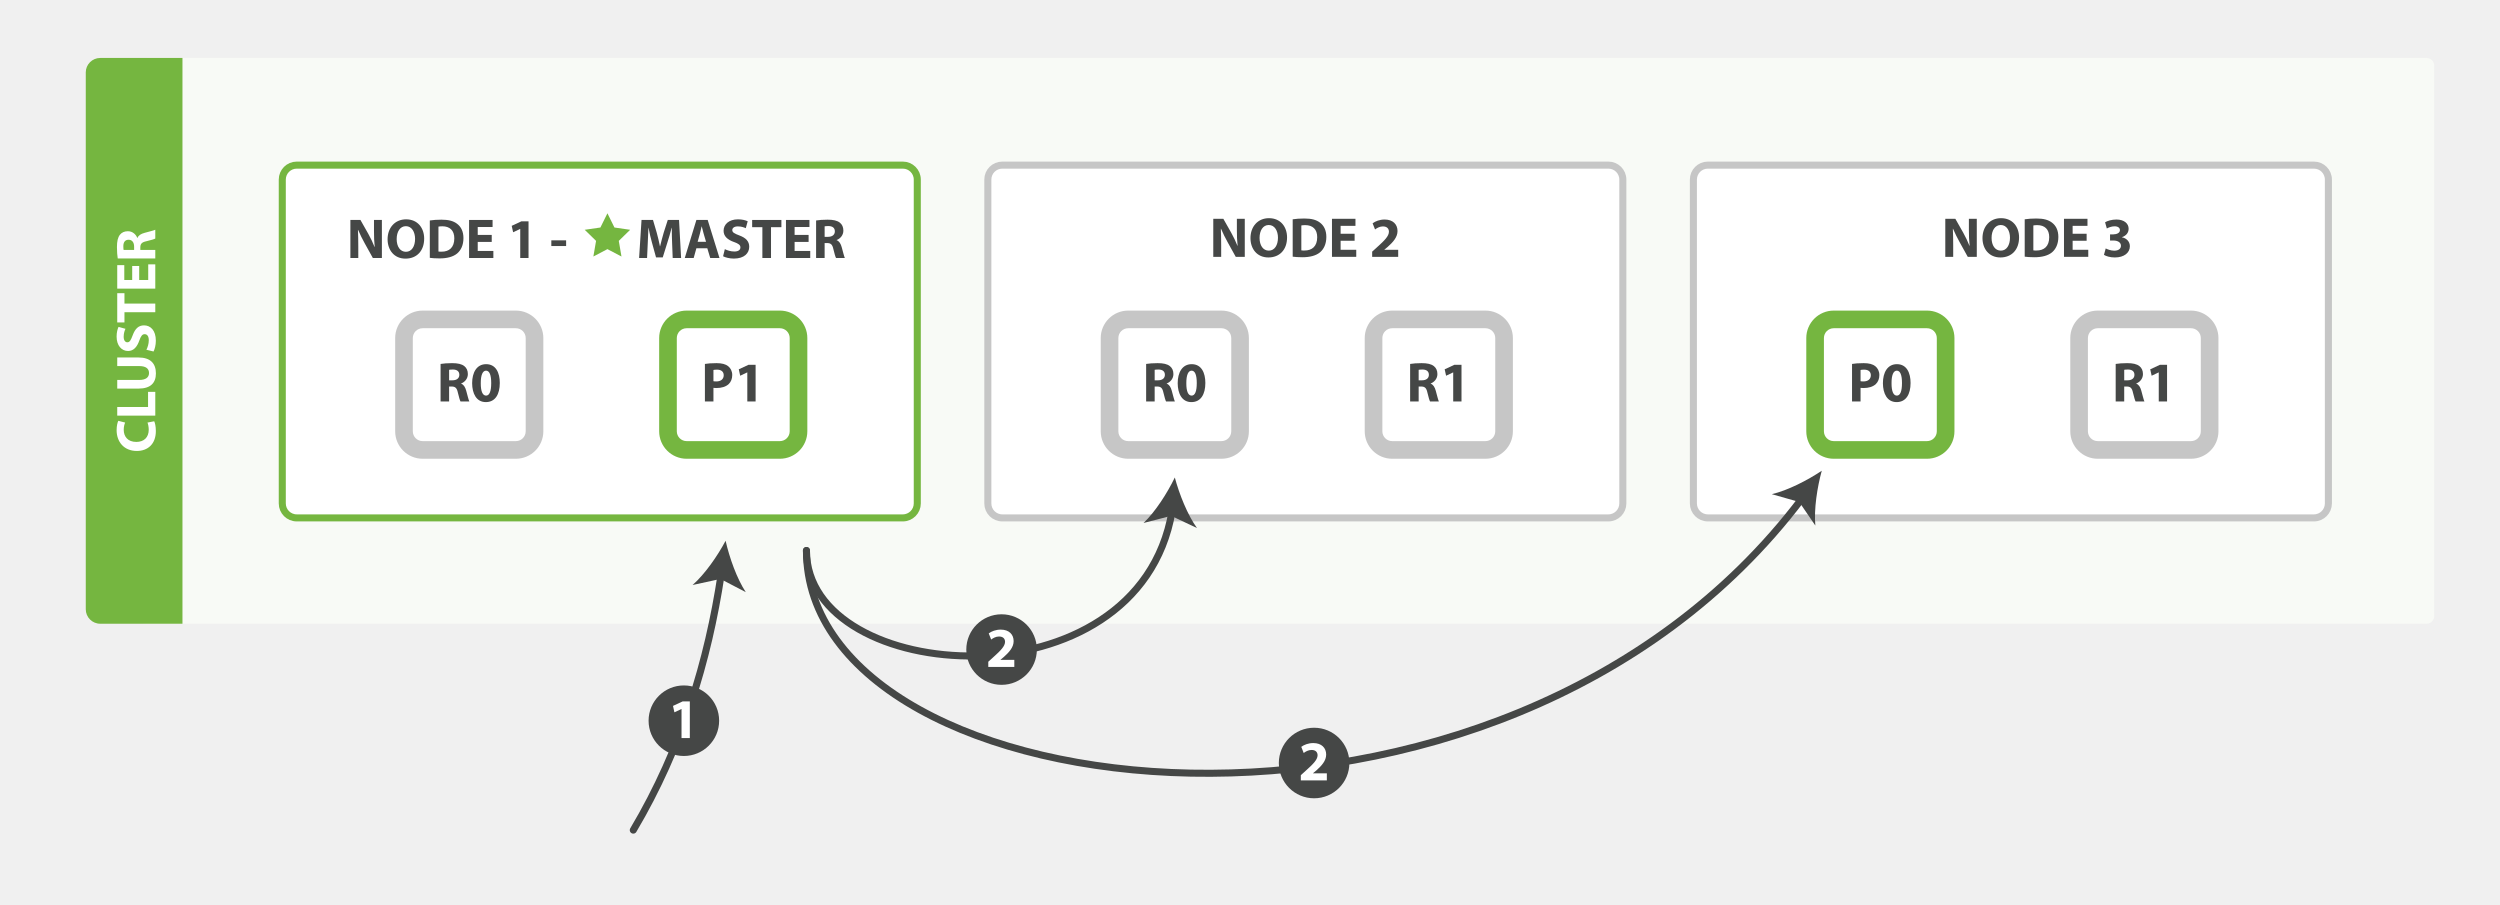
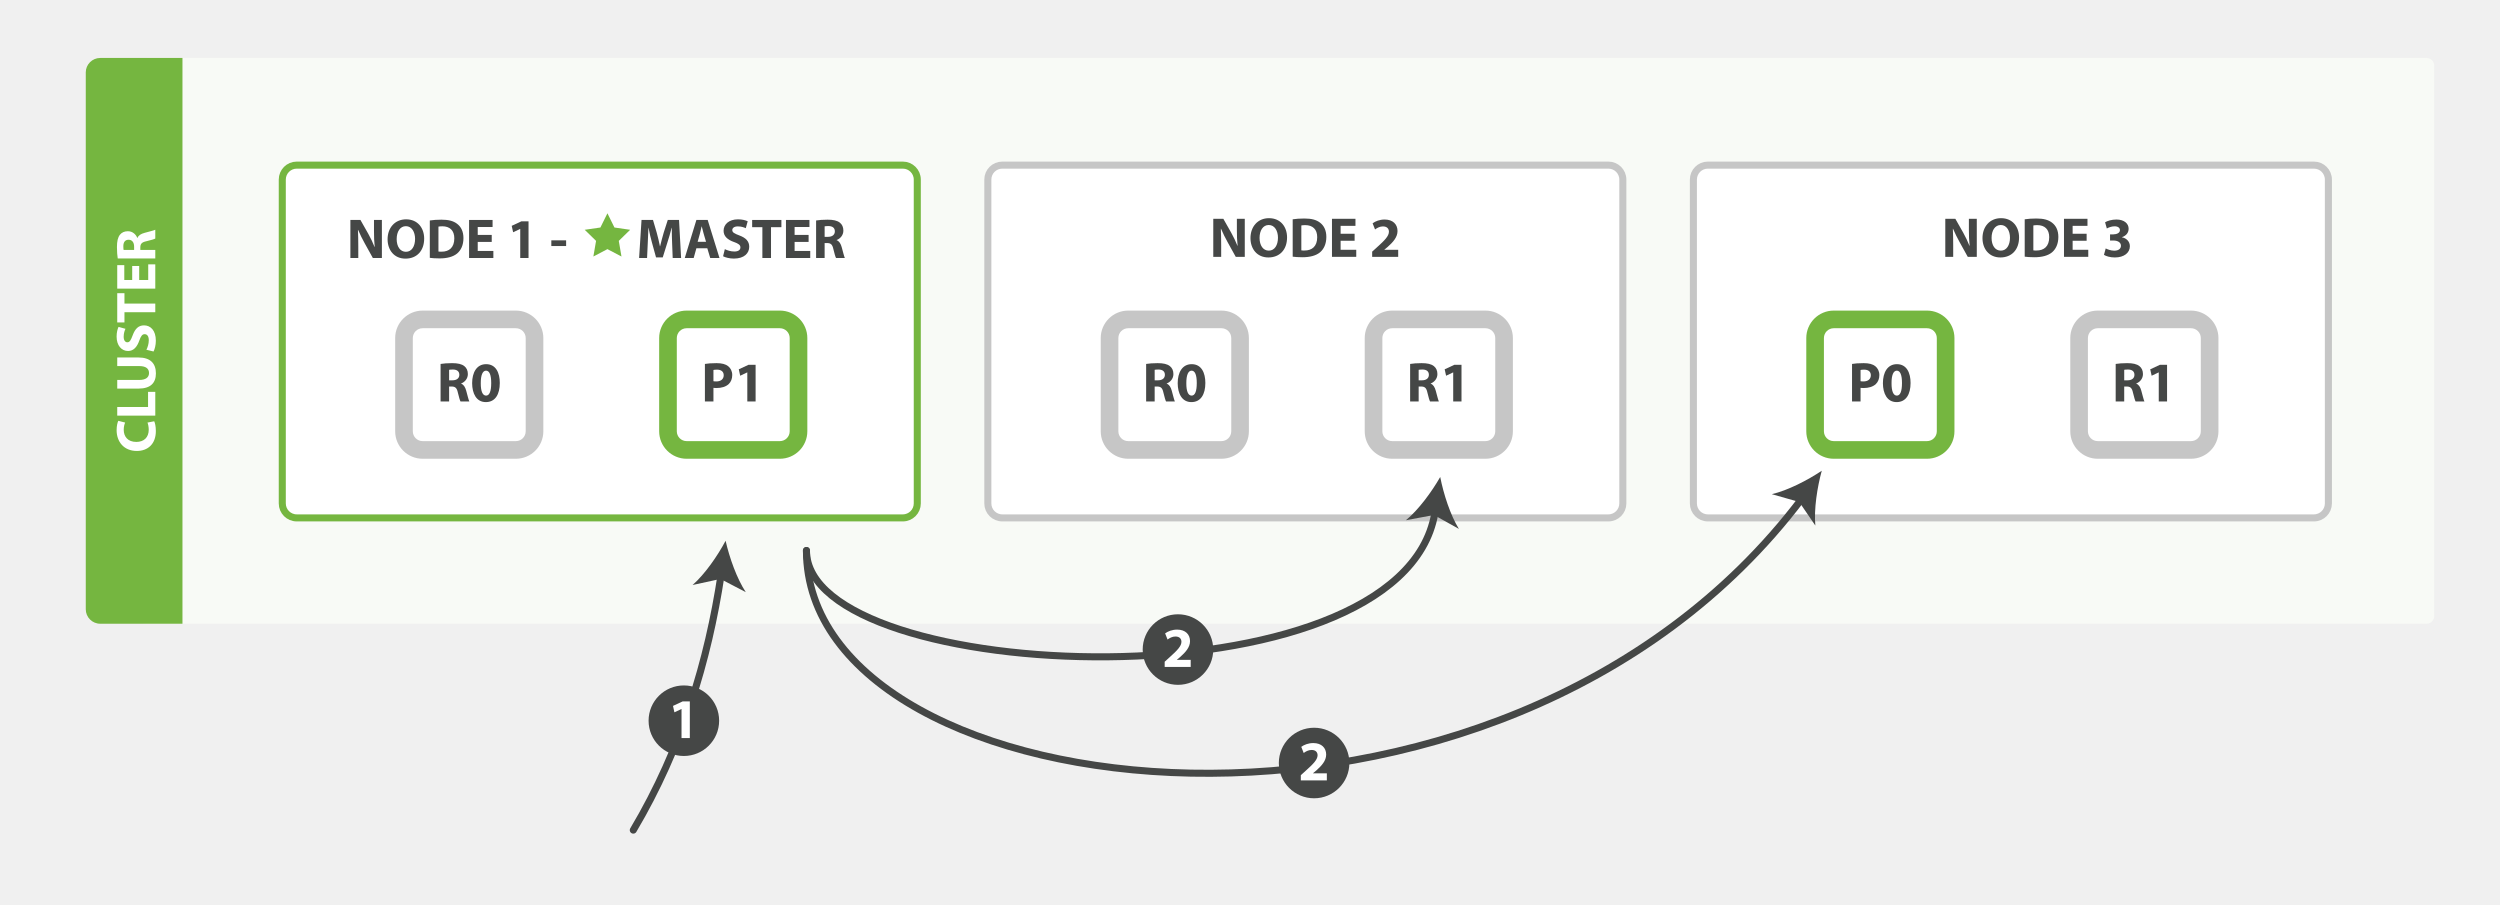
<svg xmlns="http://www.w3.org/2000/svg" version="1.1" x="0px" y="0px" viewBox="0 0 566.929 205.03" enable-background="new 0 0 566.929 255.026" xml:space="preserve" id="svg3753" width="100%" height="100%">
  <defs id="defs3965" />
  <g id="Layer_2" display="none" style="display:none" transform="translate(0,-49.996)">
    <path display="inline" d="M 41.378,191.282 H 22.729 c -1.811,0 -3.28,-1.468 -3.28,-3.28 V 66.262 c 0,-1.811 1.468,-3.28 3.28,-3.28 h 18.649 v 128.3 z" id="path3756" style="fill:#75b640;display:inline" />
  </g>
  <g id="Layer_1" transform="translate(0,-49.996)">
    <path d="M 550.274,191.44 H 33.293 c -1.811,0 -3.28,-1.468 -3.28,-3.28 V 66.42 c 0,-1.811 1.468,-3.28 3.28,-3.28 h 516.981 c 0.961,0 1.74,0.779 1.74,1.74 V 189.7 c -10e-4,0.961 -0.78,1.74 -1.74,1.74 z" id="path3759" style="fill:#f8faf6" />
    <path stroke-miterlimit="10" d="M 204.734,167.44 H 67.293 c -1.811,0 -3.28,-1.468 -3.28,-3.28 V 90.72 c 0,-1.811 1.468,-3.28 3.28,-3.28 h 137.441 c 1.811,0 3.28,1.468 3.28,3.28 v 73.441 c -0.001,1.811 -1.469,3.279 -3.28,3.279 z" id="path3761" style="fill:#ffffff;stroke:#75b640;stroke-width:1.6;stroke-miterlimit:10" />
    <path stroke-miterlimit="10" d="M 364.734,167.44 H 227.293 c -1.811,0 -3.28,-1.468 -3.28,-3.28 V 90.72 c 0,-1.811 1.468,-3.28 3.28,-3.28 h 137.441 c 1.811,0 3.28,1.468 3.28,3.28 v 73.441 c -0.001,1.811 -1.469,3.279 -3.28,3.279 z" id="path3763" style="fill:#ffffff;stroke:#c6c6c6;stroke-width:1.6;stroke-miterlimit:10" />
    <path stroke-miterlimit="10" d="M 524.734,167.44 H 387.293 c -1.811,0 -3.28,-1.468 -3.28,-3.28 V 90.72 c 0,-1.811 1.468,-3.28 3.28,-3.28 h 137.441 c 1.811,0 3.28,1.468 3.28,3.28 v 73.441 c -10e-4,1.811 -1.469,3.279 -3.28,3.279 z" id="path3765" style="fill:#ffffff;stroke:#c6c6c6;stroke-width:1.6;stroke-miterlimit:10" />
    <g id="g3767">
      <path d="m 95.839,152.029 c -2.33,0 -4.226,-1.896 -4.226,-4.226 v -21.147 c 0,-2.33 1.896,-4.226 4.226,-4.226 h 21.148 c 2.33,0 4.226,1.896 4.226,4.226 v 21.147 c 0,2.33 -1.896,4.226 -4.226,4.226 H 95.839 z" id="path3769" style="fill:#ffffff" />
      <g id="g3771">
        <path d="m 116.987,124.429 c 1.229,0 2.226,0.997 2.226,2.226 v 21.148 c 0,1.229 -0.997,2.226 -2.226,2.226 H 95.84 c -1.229,0 -2.226,-0.997 -2.226,-2.226 v -21.148 c 0,-1.229 0.997,-2.226 2.226,-2.226 h 21.147 m 0,-4 H 95.84 c -3.433,0 -6.226,2.793 -6.226,6.226 v 21.148 c 0,3.433 2.793,6.226 6.226,6.226 h 21.148 c 3.433,0 6.226,-2.793 6.226,-6.226 v -21.148 c -0.001,-3.433 -2.794,-6.226 -6.227,-6.226 l 0,0 z" id="path3773" style="fill:#c6c6c6" />
      </g>
    </g>
    <g id="g3775">
      <path d="m 155.706,152.029 c -2.33,0 -4.226,-1.896 -4.226,-4.226 v -21.147 c 0,-2.33 1.896,-4.226 4.226,-4.226 h 21.148 c 2.33,0 4.226,1.896 4.226,4.226 v 21.147 c 0,2.33 -1.896,4.226 -4.226,4.226 h -21.148 z" id="path3777" style="fill:#ffffff" />
      <g id="g3779">
        <path d="m 176.854,124.429 c 1.229,0 2.226,0.997 2.226,2.226 v 21.148 c 0,1.229 -0.997,2.226 -2.226,2.226 h -21.148 c -1.229,0 -2.226,-0.997 -2.226,-2.226 v -21.148 c 0,-1.229 0.997,-2.226 2.226,-2.226 h 21.148 m 0,-4 h -21.148 c -3.433,0 -6.226,2.793 -6.226,6.226 v 21.148 c 0,3.433 2.793,6.226 6.226,6.226 h 21.148 c 3.433,0 6.226,-2.793 6.226,-6.226 v -21.148 c 0,-3.433 -2.793,-6.226 -6.226,-6.226 l 0,0 z" id="path3781" style="fill:#75b640" />
      </g>
    </g>
    <g id="g3783">
      <path d="m 255.84,152.029 c -2.33,0 -4.227,-1.896 -4.227,-4.226 v -21.147 c 0,-2.33 1.896,-4.226 4.227,-4.226 h 21.147 c 2.33,0 4.227,1.896 4.227,4.226 v 21.147 c 0,2.33 -1.896,4.226 -4.227,4.226 H 255.84 z" id="path3785" style="fill:#ffffff" />
      <g id="g3787">
        <path d="m 276.987,124.429 c 1.229,0 2.226,0.997 2.226,2.226 v 21.148 c 0,1.229 -0.997,2.226 -2.226,2.226 H 255.84 c -1.229,0 -2.226,-0.997 -2.226,-2.226 v -21.148 c 0,-1.229 0.997,-2.226 2.226,-2.226 h 21.147 m 0,-4 H 255.84 c -3.433,0 -6.226,2.793 -6.226,6.226 v 21.148 c 0,3.433 2.793,6.226 6.226,6.226 h 21.148 c 3.433,0 6.226,-2.793 6.226,-6.226 v -21.148 c -10e-4,-3.433 -2.794,-6.226 -6.227,-6.226 l 0,0 z" id="path3789" style="fill:#c6c6c6" />
      </g>
    </g>
    <g id="g3791">
      <path d="m 315.706,152.029 c -2.33,0 -4.226,-1.896 -4.226,-4.226 v -21.147 c 0,-2.33 1.896,-4.226 4.226,-4.226 h 21.148 c 2.33,0 4.226,1.896 4.226,4.226 v 21.147 c 0,2.33 -1.896,4.226 -4.226,4.226 h -21.148 z" id="path3793" style="fill:#ffffff" />
      <path d="m 336.854,124.429 c 1.229,0 2.226,0.997 2.226,2.226 v 21.148 c 0,1.229 -0.997,2.226 -2.226,2.226 h -21.148 c -1.229,0 -2.226,-0.997 -2.226,-2.226 v -21.148 c 0,-1.229 0.997,-2.226 2.226,-2.226 h 21.148 m 0,-4 h -21.148 c -3.433,0 -6.226,2.793 -6.226,6.226 v 21.148 c 0,3.433 2.793,6.226 6.226,6.226 h 21.148 c 3.433,0 6.226,-2.793 6.226,-6.226 v -21.148 c 0,-3.433 -2.793,-6.226 -6.226,-6.226 l 0,0 z" id="path3795" style="fill:#c6c6c6" />
    </g>
    <g id="g3797">
      <path d="m 415.84,152.029 c -2.33,0 -4.227,-1.896 -4.227,-4.226 v -21.147 c 0,-2.33 1.896,-4.226 4.227,-4.226 h 21.147 c 2.33,0 4.227,1.896 4.227,4.226 v 21.147 c 0,2.33 -1.896,4.226 -4.227,4.226 H 415.84 z" id="path3799" style="fill:#ffffff" />
      <path d="m 436.987,124.429 c 1.229,0 2.226,0.997 2.226,2.226 v 21.148 c 0,1.229 -0.997,2.226 -2.226,2.226 H 415.84 c -1.229,0 -2.226,-0.997 -2.226,-2.226 v -21.148 c 0,-1.229 0.997,-2.226 2.226,-2.226 h 21.147 m 0,-4 H 415.84 c -3.433,0 -6.226,2.793 -6.226,6.226 v 21.148 c 0,3.433 2.793,6.226 6.226,6.226 h 21.148 c 3.433,0 6.226,-2.793 6.226,-6.226 v -21.148 c -10e-4,-3.433 -2.794,-6.226 -6.227,-6.226 l 0,0 z" id="path3801" style="fill:#75b640" />
    </g>
    <g id="g3803">
      <path d="m 475.706,152.029 c -2.33,0 -4.226,-1.896 -4.226,-4.226 v -21.147 c 0,-2.33 1.896,-4.226 4.226,-4.226 h 21.148 c 2.33,0 4.226,1.896 4.226,4.226 v 21.147 c 0,2.33 -1.896,4.226 -4.226,4.226 h -21.148 z" id="path3805" style="fill:#ffffff" />
      <path d="m 496.854,124.429 c 1.229,0 2.226,0.997 2.226,2.226 v 21.148 c 0,1.229 -0.997,2.226 -2.226,2.226 h -21.148 c -1.229,0 -2.226,-0.997 -2.226,-2.226 v -21.148 c 0,-1.229 0.997,-2.226 2.226,-2.226 h 21.148 m 0,-4 h -21.148 c -3.433,0 -6.226,2.793 -6.226,6.226 v 21.148 c 0,3.433 2.793,6.226 6.226,6.226 h 21.148 c 3.433,0 6.226,-2.793 6.226,-6.226 v -21.148 c 0,-3.433 -2.793,-6.226 -6.226,-6.226 l 0,0 z" id="path3807" style="fill:#c6c6c6" />
    </g>
    <g id="g3809">
      <path d="m 275.137,108.24 v -8.628 h 2.279 l 1.792,3.162 c 0.512,0.909 1.024,1.984 1.408,2.957 h 0.038 c -0.128,-1.139 -0.166,-2.304 -0.166,-3.597 v -2.522 h 1.792 v 8.628 h -2.048 l -1.844,-3.329 c -0.512,-0.922 -1.075,-2.036 -1.498,-3.047 l -0.038,0.013 c 0.051,1.14 0.077,2.356 0.077,3.764 v 2.599 h -1.792 z" id="path3811" style="fill:#454746" />
      <path d="m 291.868,103.836 c 0,2.829 -1.716,4.544 -4.237,4.544 -2.561,0 -4.059,-1.933 -4.059,-4.391 0,-2.586 1.651,-4.519 4.199,-4.519 2.65,0.001 4.097,1.985 4.097,4.366 z m -6.235,0.116 c 0,1.69 0.794,2.88 2.1,2.88 1.319,0 2.074,-1.255 2.074,-2.932 0,-1.549 -0.742,-2.88 -2.087,-2.88 -1.319,0 -2.087,1.254 -2.087,2.932 z" id="path3813" style="fill:#454746" />
      <path d="m 293.146,99.727 c 0.717,-0.115 1.651,-0.18 2.638,-0.18 1.639,0 2.701,0.294 3.533,0.922 0.896,0.666 1.459,1.729 1.459,3.252 0,1.651 -0.602,2.791 -1.434,3.495 -0.909,0.755 -2.291,1.114 -3.981,1.114 -1.012,0 -1.729,-0.064 -2.215,-0.128 v -8.475 z m 1.959,7.041 c 0.166,0.039 0.436,0.039 0.679,0.039 1.767,0.013 2.919,-0.96 2.919,-3.021 0.013,-1.792 -1.037,-2.74 -2.715,-2.74 -0.435,0 -0.717,0.039 -0.883,0.077 v 5.645 z" id="path3815" style="fill:#454746" />
      <path d="m 307.188,104.592 h -3.175 v 2.048 h 3.546 v 1.6 h -5.505 v -8.628 h 5.326 v 1.6 h -3.367 v 1.792 h 3.175 v 1.588 z" id="path3817" style="fill:#454746" />
      <path d="m 311.169,108.24 v -1.178 l 1.075,-0.973 c 1.817,-1.626 2.701,-2.56 2.727,-3.533 0,-0.679 -0.409,-1.216 -1.37,-1.216 -0.717,0 -1.344,0.358 -1.779,0.691 l -0.551,-1.396 c 0.628,-0.474 1.601,-0.858 2.728,-0.858 1.882,0 2.919,1.101 2.919,2.612 0,1.396 -1.012,2.509 -2.215,3.584 l -0.769,0.64 v 0.026 h 3.137 v 1.6 h -5.902 z" id="path3819" style="fill:#454746" />
    </g>
    <g id="g3821">
      <path d="m 441.137,108.24 v -8.628 h 2.279 l 1.792,3.162 c 0.512,0.909 1.024,1.984 1.408,2.957 h 0.038 c -0.128,-1.139 -0.166,-2.304 -0.166,-3.597 v -2.522 h 1.792 v 8.628 h -2.048 l -1.844,-3.329 c -0.512,-0.922 -1.075,-2.036 -1.498,-3.047 l -0.038,0.013 c 0.051,1.14 0.077,2.356 0.077,3.764 v 2.599 h -1.792 z" id="path3823" style="fill:#454746" />
      <path d="m 457.868,103.836 c 0,2.829 -1.716,4.544 -4.237,4.544 -2.561,0 -4.059,-1.933 -4.059,-4.391 0,-2.586 1.651,-4.519 4.199,-4.519 2.65,0.001 4.097,1.985 4.097,4.366 z m -6.235,0.116 c 0,1.69 0.794,2.88 2.1,2.88 1.319,0 2.074,-1.255 2.074,-2.932 0,-1.549 -0.742,-2.88 -2.087,-2.88 -1.319,0 -2.087,1.254 -2.087,2.932 z" id="path3825" style="fill:#454746" />
      <path d="m 459.146,99.727 c 0.717,-0.115 1.651,-0.18 2.638,-0.18 1.639,0 2.701,0.294 3.533,0.922 0.896,0.666 1.459,1.729 1.459,3.252 0,1.651 -0.602,2.791 -1.434,3.495 -0.909,0.755 -2.291,1.114 -3.981,1.114 -1.012,0 -1.729,-0.064 -2.215,-0.128 v -8.475 z m 1.959,7.041 c 0.166,0.039 0.436,0.039 0.679,0.039 1.767,0.013 2.919,-0.96 2.919,-3.021 0.013,-1.792 -1.037,-2.74 -2.715,-2.74 -0.435,0 -0.717,0.039 -0.883,0.077 v 5.645 z" id="path3827" style="fill:#454746" />
      <path d="m 473.188,104.592 h -3.175 v 2.048 h 3.546 v 1.6 h -5.505 v -8.628 h 5.326 v 1.6 h -3.367 v 1.792 h 3.175 v 1.588 z" id="path3829" style="fill:#454746" />
      <path d="m 477.515,106.333 c 0.345,0.179 1.139,0.512 1.933,0.512 1.012,0 1.523,-0.486 1.523,-1.114 0,-0.819 -0.819,-1.19 -1.677,-1.19 H 478.5 v -1.396 h 0.755 c 0.653,-0.013 1.485,-0.256 1.485,-0.96 0,-0.5 -0.409,-0.871 -1.229,-0.871 -0.679,0 -1.396,0.294 -1.741,0.499 l -0.397,-1.408 c 0.5,-0.32 1.498,-0.627 2.573,-0.627 1.78,0 2.766,0.935 2.766,2.074 0,0.883 -0.499,1.575 -1.523,1.933 v 0.025 c 0.998,0.179 1.805,0.935 1.805,2.023 0,1.472 -1.293,2.547 -3.405,2.547 -1.075,0 -1.984,-0.281 -2.471,-0.589 l 0.397,-1.458 z" id="path3831" style="fill:#454746" />
    </g>
    <g id="g3833">
      <path d="m 99.912,132.527 c 0.628,-0.103 1.562,-0.18 2.599,-0.18 1.28,0 2.177,0.192 2.791,0.679 0.513,0.41 0.794,1.011 0.794,1.805 0,1.101 -0.781,1.856 -1.523,2.125 v 0.039 c 0.602,0.243 0.935,0.819 1.152,1.613 0.269,0.973 0.537,2.1 0.704,2.433 h -1.997 c -0.141,-0.243 -0.346,-0.947 -0.602,-2.01 -0.23,-1.076 -0.602,-1.37 -1.396,-1.383 h -0.589 v 3.393 h -1.934 v -8.514 z m 1.934,3.712 h 0.768 c 0.974,0 1.55,-0.486 1.55,-1.242 0,-0.794 -0.538,-1.191 -1.435,-1.204 -0.474,0 -0.742,0.039 -0.883,0.064 v 2.382 z" id="path3835" style="fill:#454746" />
      <path d="m 113.34,136.841 c 0,2.573 -1.037,4.34 -3.162,4.34 -2.15,0 -3.098,-1.933 -3.111,-4.289 0,-2.407 1.024,-4.314 3.176,-4.314 2.227,0 3.097,1.984 3.097,4.263 z m -4.315,0.051 c -0.013,1.908 0.448,2.816 1.204,2.816 0.755,0 1.164,-0.947 1.164,-2.842 0,-1.844 -0.396,-2.816 -1.178,-2.816 -0.716,0 -1.202,0.909 -1.19,2.842 z" id="path3837" style="fill:#454746" />
    </g>
    <g id="g3839">
      <path d="m 159.854,132.527 c 0.602,-0.103 1.447,-0.18 2.638,-0.18 1.203,0 2.061,0.23 2.637,0.691 0.551,0.436 0.922,1.152 0.922,1.997 0,0.845 -0.281,1.562 -0.794,2.048 -0.665,0.627 -1.651,0.909 -2.804,0.909 -0.256,0 -0.486,-0.013 -0.665,-0.039 v 3.085 h -1.934 v -8.511 z m 1.934,3.917 c 0.166,0.039 0.371,0.051 0.652,0.051 1.037,0 1.678,-0.525 1.678,-1.408 0,-0.793 -0.551,-1.267 -1.523,-1.267 -0.397,0 -0.666,0.038 -0.807,0.077 v 2.547 z" id="path3841" style="fill:#454746" />
      <path d="m 169.468,134.447 h -0.025 l -1.588,0.755 -0.32,-1.459 2.202,-1.024 h 1.613 v 8.321 h -1.882 v -6.593 z" id="path3843" style="fill:#454746" />
    </g>
    <g id="g3845">
      <path d="m 259.912,132.527 c 0.628,-0.103 1.562,-0.18 2.599,-0.18 1.28,0 2.177,0.192 2.791,0.679 0.513,0.41 0.794,1.011 0.794,1.805 0,1.101 -0.781,1.856 -1.523,2.125 v 0.039 c 0.602,0.243 0.935,0.819 1.152,1.613 0.269,0.973 0.537,2.1 0.704,2.433 h -1.997 c -0.141,-0.243 -0.346,-0.947 -0.602,-2.01 -0.23,-1.076 -0.602,-1.37 -1.396,-1.383 h -0.589 v 3.393 h -1.934 v -8.514 z m 1.934,3.712 h 0.768 c 0.974,0 1.55,-0.486 1.55,-1.242 0,-0.794 -0.538,-1.191 -1.435,-1.204 -0.474,0 -0.742,0.039 -0.883,0.064 v 2.382 z" id="path3847" style="fill:#454746" />
      <path d="m 273.34,136.841 c 0,2.573 -1.037,4.34 -3.162,4.34 -2.15,0 -3.098,-1.933 -3.111,-4.289 0,-2.407 1.024,-4.314 3.176,-4.314 2.227,0 3.097,1.984 3.097,4.263 z m -4.315,0.051 c -0.013,1.908 0.448,2.816 1.204,2.816 0.755,0 1.164,-0.947 1.164,-2.842 0,-1.844 -0.396,-2.816 -1.178,-2.816 -0.716,0 -1.202,0.909 -1.19,2.842 z" id="path3849" style="fill:#454746" />
    </g>
    <g id="g3851">
      <path d="m 319.778,132.527 c 0.628,-0.103 1.562,-0.18 2.599,-0.18 1.28,0 2.177,0.192 2.791,0.679 0.513,0.41 0.794,1.011 0.794,1.805 0,1.101 -0.781,1.856 -1.523,2.125 v 0.039 c 0.602,0.243 0.935,0.819 1.152,1.613 0.269,0.973 0.537,2.1 0.704,2.433 h -1.997 c -0.141,-0.243 -0.346,-0.947 -0.602,-2.01 -0.23,-1.076 -0.602,-1.37 -1.396,-1.383 h -0.589 v 3.393 h -1.934 v -8.514 z m 1.934,3.712 h 0.768 c 0.974,0 1.55,-0.486 1.55,-1.242 0,-0.794 -0.538,-1.191 -1.435,-1.204 -0.474,0 -0.742,0.039 -0.883,0.064 v 2.382 z" id="path3853" style="fill:#454746" />
      <path d="m 329.545,134.447 h -0.025 l -1.588,0.755 -0.32,-1.459 2.202,-1.024 h 1.613 v 8.321 h -1.882 v -6.593 z" id="path3855" style="fill:#454746" />
    </g>
    <g id="g3857">
      <path d="m 419.988,132.527 c 0.602,-0.103 1.447,-0.18 2.638,-0.18 1.203,0 2.061,0.23 2.637,0.691 0.551,0.436 0.922,1.152 0.922,1.997 0,0.845 -0.281,1.562 -0.794,2.048 -0.665,0.627 -1.651,0.909 -2.804,0.909 -0.256,0 -0.486,-0.013 -0.665,-0.039 v 3.085 h -1.934 v -8.511 z m 1.934,3.917 c 0.166,0.039 0.371,0.051 0.652,0.051 1.037,0 1.678,-0.525 1.678,-1.408 0,-0.793 -0.551,-1.267 -1.523,-1.267 -0.397,0 -0.666,0.038 -0.807,0.077 v 2.547 z" id="path3859" style="fill:#454746" />
      <path d="m 433.263,136.841 c 0,2.573 -1.037,4.34 -3.162,4.34 -2.15,0 -3.098,-1.933 -3.11,-4.289 0,-2.407 1.023,-4.314 3.175,-4.314 2.227,0 3.097,1.984 3.097,4.263 z m -4.315,0.051 c -0.013,1.908 0.448,2.816 1.204,2.816 0.755,0 1.164,-0.947 1.164,-2.842 0,-1.844 -0.396,-2.816 -1.178,-2.816 -0.716,0 -1.202,0.909 -1.19,2.842 z" id="path3861" style="fill:#454746" />
    </g>
    <g id="g3863">
      <path d="m 479.778,132.527 c 0.628,-0.103 1.562,-0.18 2.599,-0.18 1.28,0 2.177,0.192 2.791,0.679 0.513,0.41 0.794,1.011 0.794,1.805 0,1.101 -0.781,1.856 -1.523,2.125 v 0.039 c 0.602,0.243 0.935,0.819 1.152,1.613 0.269,0.973 0.537,2.1 0.704,2.433 h -1.997 c -0.141,-0.243 -0.346,-0.947 -0.602,-2.01 -0.23,-1.076 -0.602,-1.37 -1.396,-1.383 h -0.589 v 3.393 h -1.934 v -8.514 z m 1.934,3.712 h 0.768 c 0.974,0 1.55,-0.486 1.55,-1.242 0,-0.794 -0.538,-1.191 -1.435,-1.204 -0.474,0 -0.742,0.039 -0.883,0.064 v 2.382 z" id="path3865" style="fill:#454746" />
      <path d="m 489.545,134.447 h -0.025 l -1.588,0.755 -0.32,-1.459 2.202,-1.024 h 1.613 v 8.321 h -1.882 v -6.593 z" id="path3867" style="fill:#454746" />
    </g>
    <g id="g3869">
      <g id="g3871">
        <path stroke-miterlimit="10" d="m 182.879,174.839 c 0,59.657 157.337,78.904 225.765,-11.803" id="path3873" style="fill:none;stroke:#454746;stroke-width:1.6;stroke-linecap:round;stroke-miterlimit:10" />
        <g id="g3875">
          <path d="m 413.126,156.744 c -1.031,3.737 -1.801,8.742 -1.458,12.435 l -3.651,-5.346 -6.225,-1.772 c 3.612,-0.843 8.116,-3.156 11.334,-5.317 z" id="path3877" style="fill:#454746" />
        </g>
      </g>
    </g>
    <circle cx="298.002" cy="223.026" r="8" id="circle3879" style="fill:#454746" d="m 306.002,223.026 c 0,4.418 -3.582,8 -8,8 -4.418,0 -8,-3.582 -8,-8 0,-4.418 3.582,-8 8,-8 4.418,0 8,3.582 8,8 z" />
    <g id="g3881">
      <path d="m 294.989,226.965 v -1.178 l 1.075,-0.973 c 1.817,-1.626 2.701,-2.56 2.727,-3.533 0,-0.679 -0.409,-1.216 -1.37,-1.216 -0.717,0 -1.344,0.358 -1.779,0.691 l -0.551,-1.396 c 0.628,-0.474 1.601,-0.858 2.728,-0.858 1.882,0 2.919,1.101 2.919,2.612 0,1.396 -1.012,2.509 -2.215,3.584 l -0.769,0.64 v 0.026 h 3.137 v 1.6 h -5.902 z" id="path3883" style="fill:#ffffff" />
    </g>
    <g id="g3885">
      <g id="g3887">
        <path stroke-miterlimit="10" d="m 143.613,238.24 c 11.069,-18.651 16.985,-38.575 19.92,-57.957" id="path3889" style="fill:none;stroke:#454746;stroke-width:1.6;stroke-linecap:round;stroke-miterlimit:10" />
        <g id="g3891">
          <path d="m 164.547,172.625 c 0.852,3.782 2.532,8.559 4.576,11.654 l -5.74,-2.993 -6.325,1.371 c 2.787,-2.445 5.669,-6.609 7.489,-10.032 z" id="path3893" style="fill:#454746" />
        </g>
      </g>
    </g>
    <circle cx="155.08" cy="213.433" r="8" id="circle3895" style="fill:#454746" d="m 163.08,213.433 c 0,4.418 -3.582,8 -8,8 -4.418,0 -8,-3.582 -8,-8 0,-4.418 3.582,-8 8,-8 4.418,0 8,3.582 8,8 z" />
    <g id="g3897">
      <path d="m 154.55,210.778 h -0.025 l -1.588,0.755 -0.32,-1.459 2.202,-1.024 h 1.613 v 8.321 h -1.882 v -6.593 z" id="path3899" style="fill:#ffffff" />
    </g>
    <g id="g3901">
      <path d="m 79.458,108.505 v -8.628 h 2.279 l 1.792,3.162 c 0.512,0.909 1.024,1.984 1.408,2.957 h 0.038 c -0.128,-1.139 -0.166,-2.304 -0.166,-3.597 v -2.522 h 1.792 v 8.628 h -2.048 l -1.844,-3.329 c -0.512,-0.922 -1.075,-2.036 -1.498,-3.047 l -0.038,0.013 c 0.051,1.14 0.077,2.356 0.077,3.764 v 2.599 h -1.792 z" id="path3903" style="fill:#454746" />
      <path d="m 96.189,104.101 c 0,2.829 -1.716,4.544 -4.238,4.544 -2.56,0 -4.058,-1.933 -4.058,-4.391 0,-2.586 1.651,-4.519 4.199,-4.519 2.65,0 4.097,1.985 4.097,4.366 z m -6.235,0.115 c 0,1.69 0.794,2.88 2.1,2.88 1.319,0 2.074,-1.255 2.074,-2.932 0,-1.549 -0.742,-2.88 -2.087,-2.88 -1.318,10e-4 -2.087,1.255 -2.087,2.932 z" id="path3905" style="fill:#454746" />
      <path d="m 97.468,99.992 c 0.717,-0.115 1.651,-0.18 2.638,-0.18 1.639,0 2.701,0.294 3.533,0.922 0.896,0.666 1.459,1.729 1.459,3.252 0,1.651 -0.602,2.791 -1.434,3.495 -0.909,0.755 -2.291,1.114 -3.981,1.114 -1.011,0 -1.729,-0.064 -2.215,-0.128 v -8.475 z m 1.959,7.041 c 0.166,0.039 0.436,0.039 0.679,0.039 1.767,0.013 2.919,-0.96 2.919,-3.021 0.013,-1.792 -1.037,-2.74 -2.714,-2.74 -0.436,0 -0.718,0.039 -0.884,0.077 v 5.645 z" id="path3907" style="fill:#454746" />
      <path d="m 111.51,104.856 h -3.175 v 2.048 h 3.546 v 1.6 h -5.505 v -8.628 h 5.326 v 1.6 h -3.367 v 1.792 h 3.175 v 1.588 z" id="path3909" style="fill:#454746" />
      <path d="m 117.974,101.912 h -0.025 l -1.588,0.755 -0.32,-1.459 2.202,-1.024 h 1.613 v 8.321 h -1.882 v -6.593 z" id="path3911" style="fill:#454746" />
      <path d="m 128.38,104.498 v 1.293 h -3.354 v -1.293 h 3.354 z" id="path3913" style="fill:#454746" />
      <path d="m 152.419,105.202 c -0.039,-1.037 -0.077,-2.292 -0.077,-3.546 h -0.038 c -0.27,1.101 -0.628,2.33 -0.961,3.341 l -1.05,3.367 h -1.523 l -0.921,-3.342 c -0.282,-1.011 -0.576,-2.24 -0.781,-3.367 h -0.025 c -0.052,1.165 -0.09,2.497 -0.154,3.572 l -0.153,3.277 h -1.805 l 0.55,-8.628 h 2.599 l 0.846,2.88 c 0.269,0.999 0.537,2.074 0.729,3.085 h 0.038 c 0.243,-0.999 0.538,-2.138 0.819,-3.098 l 0.922,-2.868 h 2.548 l 0.474,8.628 h -1.907 l -0.13,-3.301 z" id="path3915" style="fill:#454746" />
      <path d="m 157.921,106.29 -0.614,2.215 h -2.022 l 2.637,-8.628 h 2.561 l 2.676,8.628 h -2.1 l -0.665,-2.215 h -2.473 z m 2.189,-1.459 -0.538,-1.831 c -0.153,-0.512 -0.307,-1.152 -0.435,-1.664 h -0.025 c -0.129,0.512 -0.257,1.165 -0.397,1.664 l -0.512,1.831 h 1.907 z" id="path3917" style="fill:#454746" />
      <path d="m 164.372,106.495 c 0.524,0.269 1.331,0.538 2.163,0.538 0.896,0 1.37,-0.372 1.37,-0.935 0,-0.538 -0.41,-0.845 -1.446,-1.216 -1.435,-0.499 -2.369,-1.293 -2.369,-2.547 0,-1.473 1.229,-2.599 3.265,-2.599 0.974,0 1.69,0.205 2.202,0.436 l -0.436,1.574 c -0.346,-0.166 -0.96,-0.409 -1.805,-0.409 -0.845,0 -1.255,0.384 -1.255,0.832 0,0.55 0.486,0.793 1.601,1.216 1.523,0.563 2.24,1.357 2.24,2.573 0,1.447 -1.113,2.676 -3.482,2.676 -0.985,0 -1.958,-0.256 -2.445,-0.525 l 0.397,-1.614 z" id="path3919" style="fill:#454746" />
      <path d="m 172.884,101.515 h -2.316 v -1.639 h 6.631 v 1.639 h -2.355 v 6.99 h -1.959 v -6.99 z" id="path3921" style="fill:#454746" />
      <path d="m 183.368,104.856 h -3.175 v 2.048 h 3.546 v 1.6 h -5.505 v -8.628 h 5.326 v 1.6 h -3.367 v 1.792 h 3.175 v 1.588 z" id="path3923" style="fill:#454746" />
      <path d="m 185.069,99.992 c 0.628,-0.103 1.562,-0.18 2.599,-0.18 1.28,0 2.177,0.192 2.791,0.679 0.513,0.41 0.794,1.011 0.794,1.805 0,1.101 -0.781,1.856 -1.523,2.125 v 0.039 c 0.602,0.243 0.935,0.819 1.152,1.613 0.269,0.973 0.537,2.1 0.704,2.433 h -1.997 c -0.141,-0.243 -0.346,-0.947 -0.602,-2.01 -0.23,-1.076 -0.602,-1.37 -1.396,-1.383 h -0.589 v 3.393 h -1.934 v -8.514 z m 1.934,3.712 h 0.768 c 0.974,0 1.55,-0.486 1.55,-1.242 0,-0.794 -0.538,-1.191 -1.435,-1.204 -0.474,0 -0.742,0.039 -0.883,0.064 v 2.382 z" id="path3925" style="fill:#454746" />
    </g>
    <polygon points="140.324,104.618 140.932,108.165 137.747,106.491 134.561,108.165 135.17,104.618 132.592,102.106 136.154,101.589 137.747,98.361 139.339,101.589 142.901,102.106 " id="polygon3927" style="fill:#75b640" />
    <path d="M 41.378,191.44 H 22.729 c -1.811,0 -3.28,-1.468 -3.28,-3.28 V 66.42 c 0,-1.811 1.468,-3.28 3.28,-3.28 h 18.649 v 128.3 z" id="path3929" style="fill:#75b640" />
    <g id="g3931">
      <path d="m 34.971,145.527 c 0.179,0.358 0.371,1.165 0.371,2.215 0,2.983 -1.856,4.519 -4.314,4.519 -2.944,0 -4.583,-2.1 -4.583,-4.711 0,-1.011 0.205,-1.78 0.384,-2.125 l 1.55,0.396 c -0.167,0.397 -0.32,0.948 -0.32,1.639 0,1.549 0.935,2.752 2.854,2.752 1.729,0 2.816,-1.024 2.816,-2.765 0,-0.589 -0.128,-1.242 -0.281,-1.626 l 1.523,-0.294 z" id="path3933" style="fill:#ffffff" />
      <path d="m 26.585,144.249 v -1.959 h 6.99 v -3.431 h 1.639 v 5.39 h -8.629 z" id="path3935" style="fill:#ffffff" />
      <path d="m 26.585,136.159 h 4.968 c 1.484,0 2.24,-0.563 2.24,-1.562 0,-1.024 -0.717,-1.587 -2.24,-1.587 h -4.968 v -1.946 h 4.84 c 2.662,0 3.93,1.344 3.93,3.598 0,2.176 -1.203,3.457 -3.956,3.457 h -4.813 v -1.96 z" id="path3937" style="fill:#ffffff" />
      <path d="m 33.204,129.311 c 0.269,-0.525 0.537,-1.331 0.537,-2.164 0,-0.896 -0.371,-1.37 -0.935,-1.37 -0.537,0 -0.845,0.41 -1.216,1.447 -0.499,1.434 -1.293,2.368 -2.548,2.368 -1.472,0 -2.599,-1.229 -2.599,-3.265 0,-0.973 0.205,-1.689 0.436,-2.202 l 1.574,0.435 c -0.166,0.346 -0.409,0.96 -0.409,1.805 0,0.845 0.384,1.255 0.832,1.255 0.551,0 0.794,-0.487 1.216,-1.601 0.563,-1.523 1.357,-2.24 2.573,-2.24 1.447,0 2.676,1.114 2.676,3.482 0,0.986 -0.256,1.959 -0.524,2.445 l -1.613,-0.395 z" id="path3939" style="fill:#ffffff" />
      <path d="m 28.224,120.799 v 2.317 h -1.639 v -6.632 h 1.639 v 2.356 h 6.99 v 1.958 h -6.99 z" id="path3941" style="fill:#ffffff" />
      <path d="m 31.565,110.315 v 3.175 h 2.048 v -3.546 h 1.601 v 5.505 h -8.629 v -5.326 h 1.601 v 3.367 h 1.792 v -3.175 h 1.587 z" id="path3943" style="fill:#ffffff" />
      <path d="m 26.7,108.614 c -0.103,-0.627 -0.179,-1.562 -0.179,-2.599 0,-1.28 0.191,-2.176 0.679,-2.791 0.409,-0.512 1.011,-0.793 1.805,-0.793 1.101,0 1.856,0.781 2.125,1.523 h 0.038 c 0.244,-0.602 0.819,-0.935 1.613,-1.152 0.974,-0.269 2.1,-0.538 2.433,-0.704 v 1.997 c -0.243,0.141 -0.947,0.346 -2.01,0.602 -1.075,0.23 -1.37,0.602 -1.383,1.395 v 0.589 h 3.393 v 1.933 H 26.7 z m 3.713,-1.933 v -0.769 c 0,-0.973 -0.486,-1.549 -1.242,-1.549 -0.793,0 -1.19,0.538 -1.203,1.434 0,0.474 0.038,0.743 0.064,0.884 h 2.381 z" id="path3945" style="fill:#ffffff" />
    </g>
    <g id="g3947">
      <g id="g3949">
-         <path stroke-miterlimit="10" d="m 182.879,174.839 c 0,30.602 75.212,36.083 82.903,-8.856" id="path3951" style="fill:none;stroke:#454746;stroke-width:1.6;stroke-linecap:round;stroke-miterlimit:10" />
-         <g id="g3953">
-           <path d="m 266.414,158.277 c 1,3.746 2.865,8.453 5.027,11.466 l -5.852,-2.767 -6.267,1.617 c 2.691,-2.552 5.407,-6.825 7.092,-10.316 z" id="path3955" style="fill:#454746" />
+         <path stroke-miterlimit="10" d="m 182.879,174.839 c 0,30.602 134.804,36.486 142.495,-8.453" id="path3951" style="fill:none;stroke:#454746;stroke-width:1.6;stroke-linecap:round;stroke-miterlimit:10" />
+         <g id="g3953" transform="translate(59.79868,-0.2013242)">
+           <path d="m 266.801,158.36 c 0.743,3.805 2.284,8.628 4.236,11.781 l -5.65,-3.158 -6.362,1.187 c 2.858,-2.363 5.858,-6.442 7.777,-9.81 z" id="path3955" style="fill:#454746" />
        </g>
      </g>
    </g>
-     <circle cx="227.129" cy="197.298" r="8" id="circle3957" style="fill:#454746" d="m 235.129,197.298 c 0,4.418 -3.582,8 -8,8 -4.418,0 -8,-3.582 -8,-8 0,-4.418 3.582,-8 8,-8 4.418,0 8,3.582 8,8 z" />
-     <g id="g3959">
+     <circle cx="227.129" cy="197.298" r="8" id="circle3957" style="fill:#454746" d="m 235.129,197.298 c 0,4.418 -3.582,8 -8,8 -4.418,0 -8,-3.582 -8,-8 0,-4.418 3.582,-8 8,-8 4.418,0 8,3.582 8,8 z" transform="translate(40,0)" />
+     <g id="g3959" transform="translate(40,0)">
      <path d="m 224.115,201.237 v -1.178 l 1.075,-0.973 c 1.817,-1.626 2.701,-2.56 2.727,-3.533 0,-0.679 -0.409,-1.216 -1.37,-1.216 -0.717,0 -1.344,0.358 -1.779,0.691 l -0.551,-1.396 c 0.628,-0.474 1.601,-0.858 2.728,-0.858 1.882,0 2.919,1.101 2.919,2.612 0,1.396 -1.012,2.509 -2.215,3.584 l -0.769,0.64 v 0.026 h 3.137 v 1.6 h -5.902 z" id="path3961" style="fill:#ffffff" />
    </g>
  </g>
</svg>
